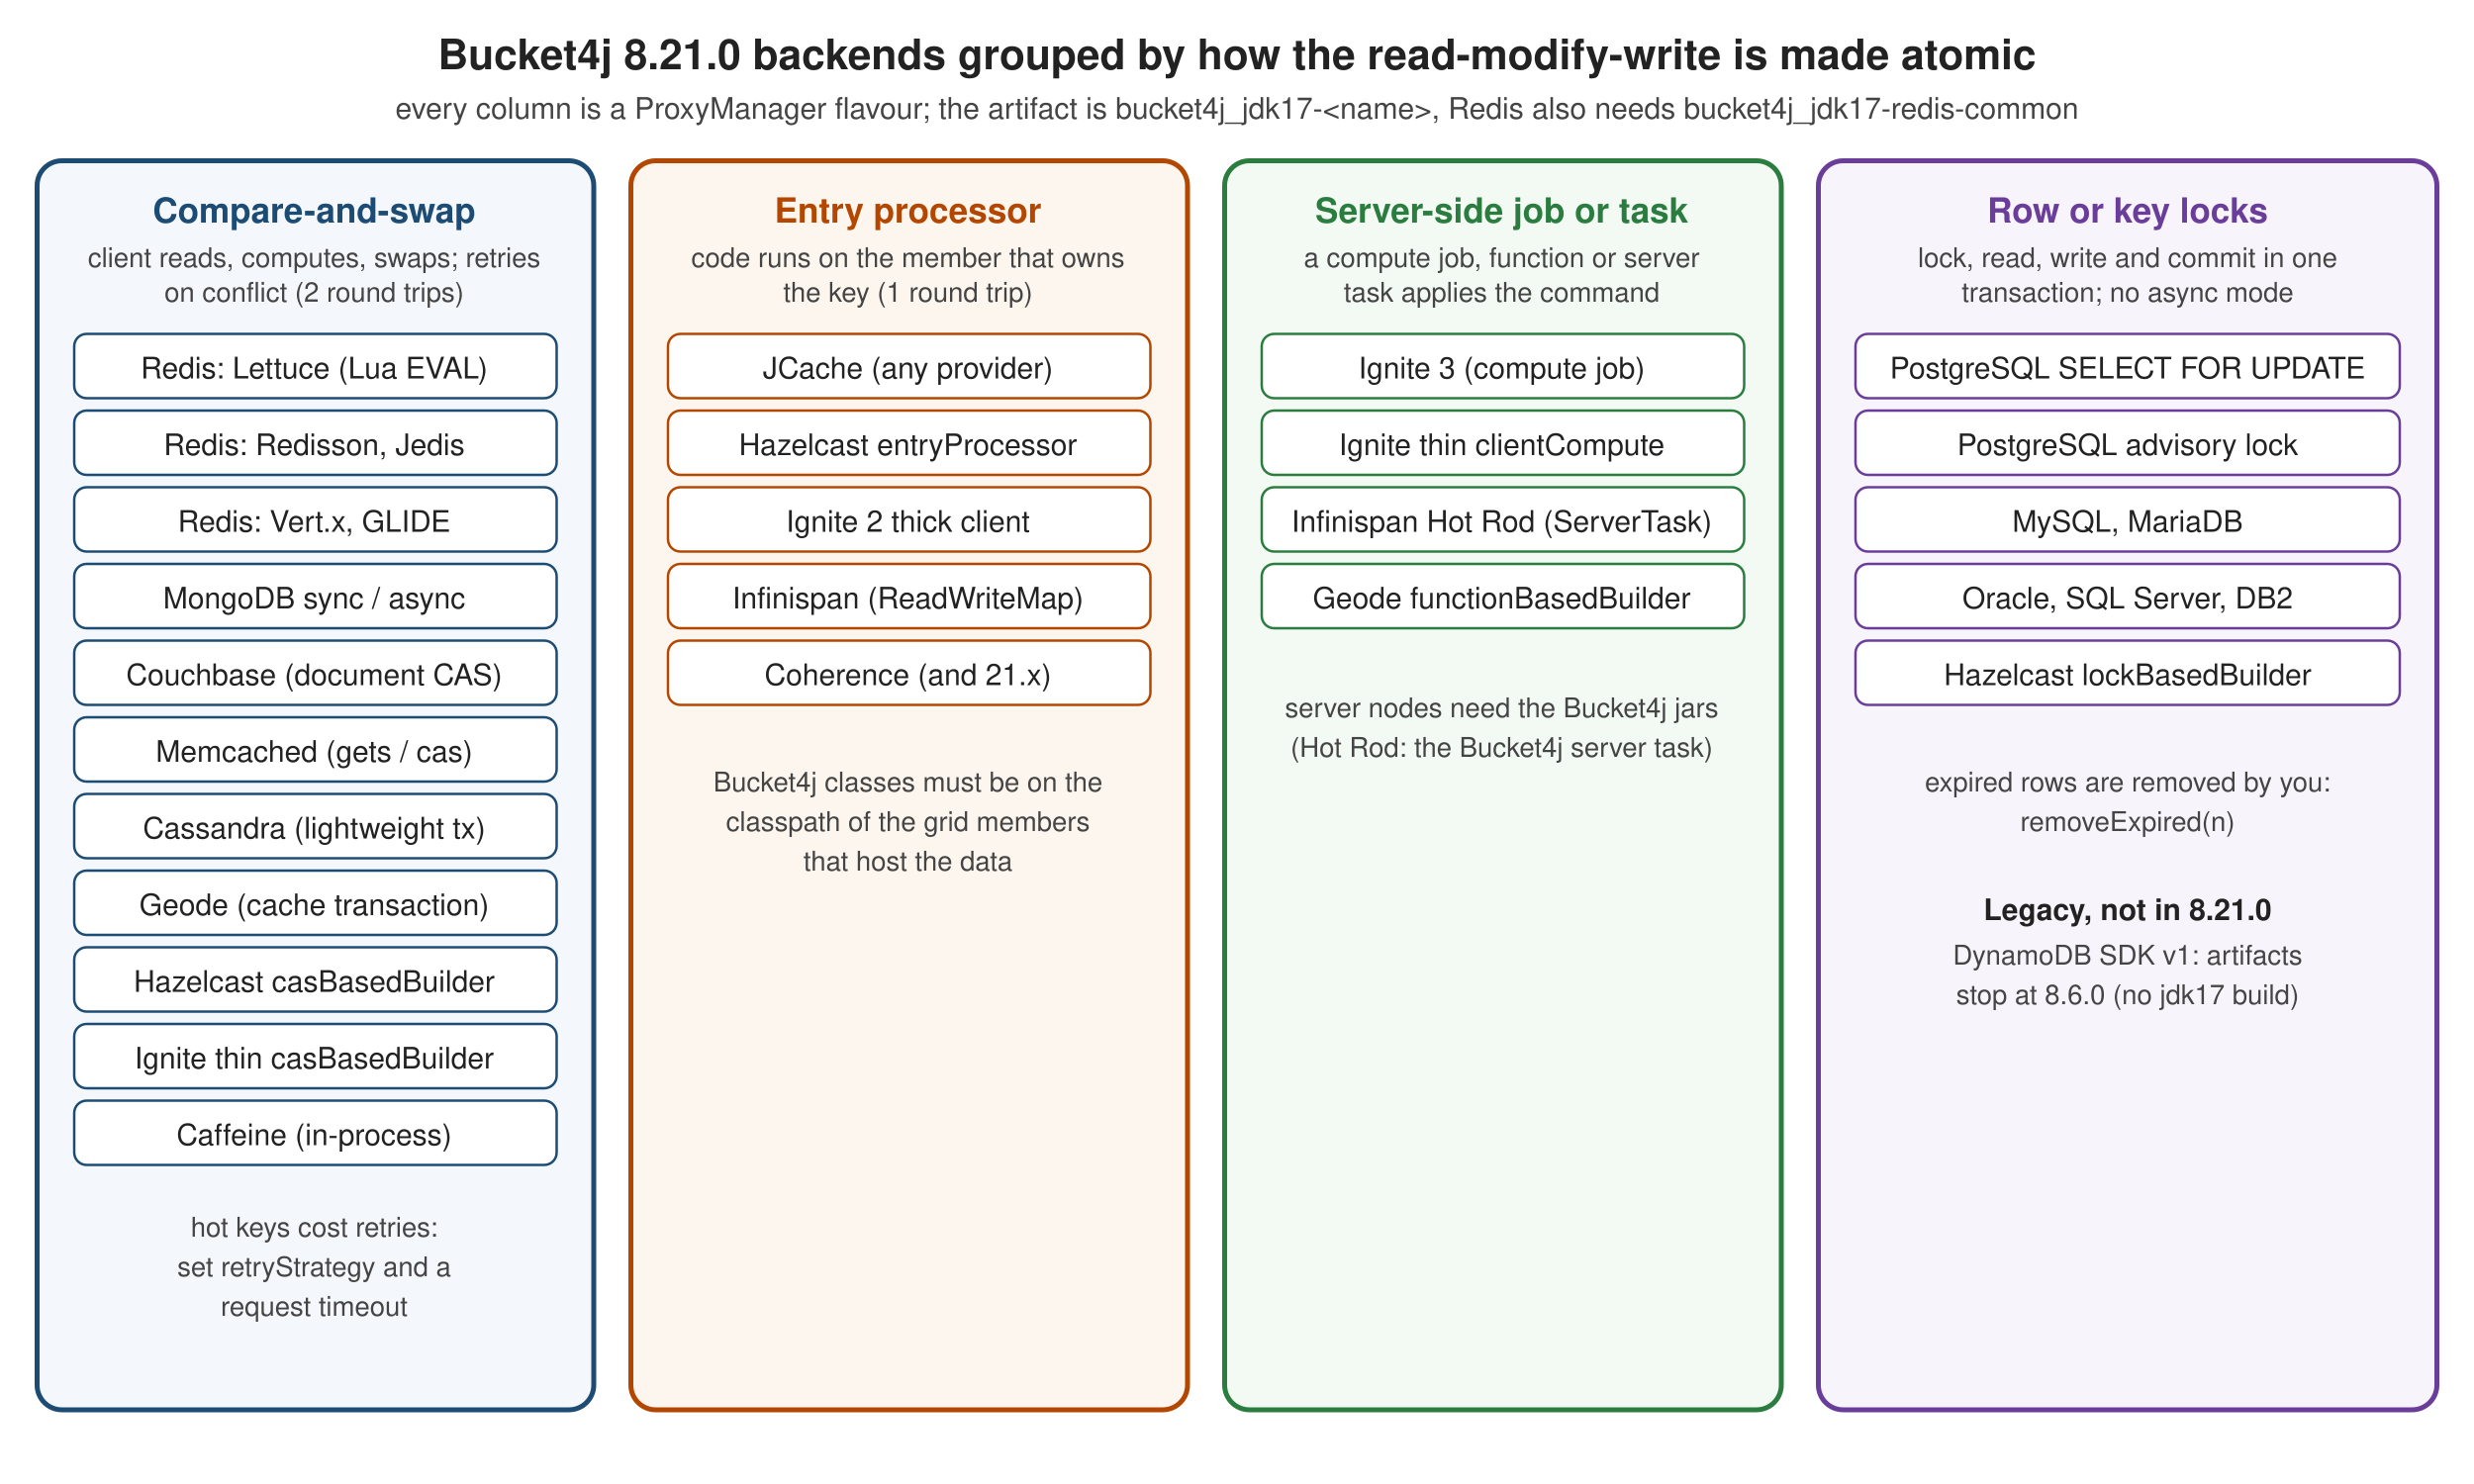
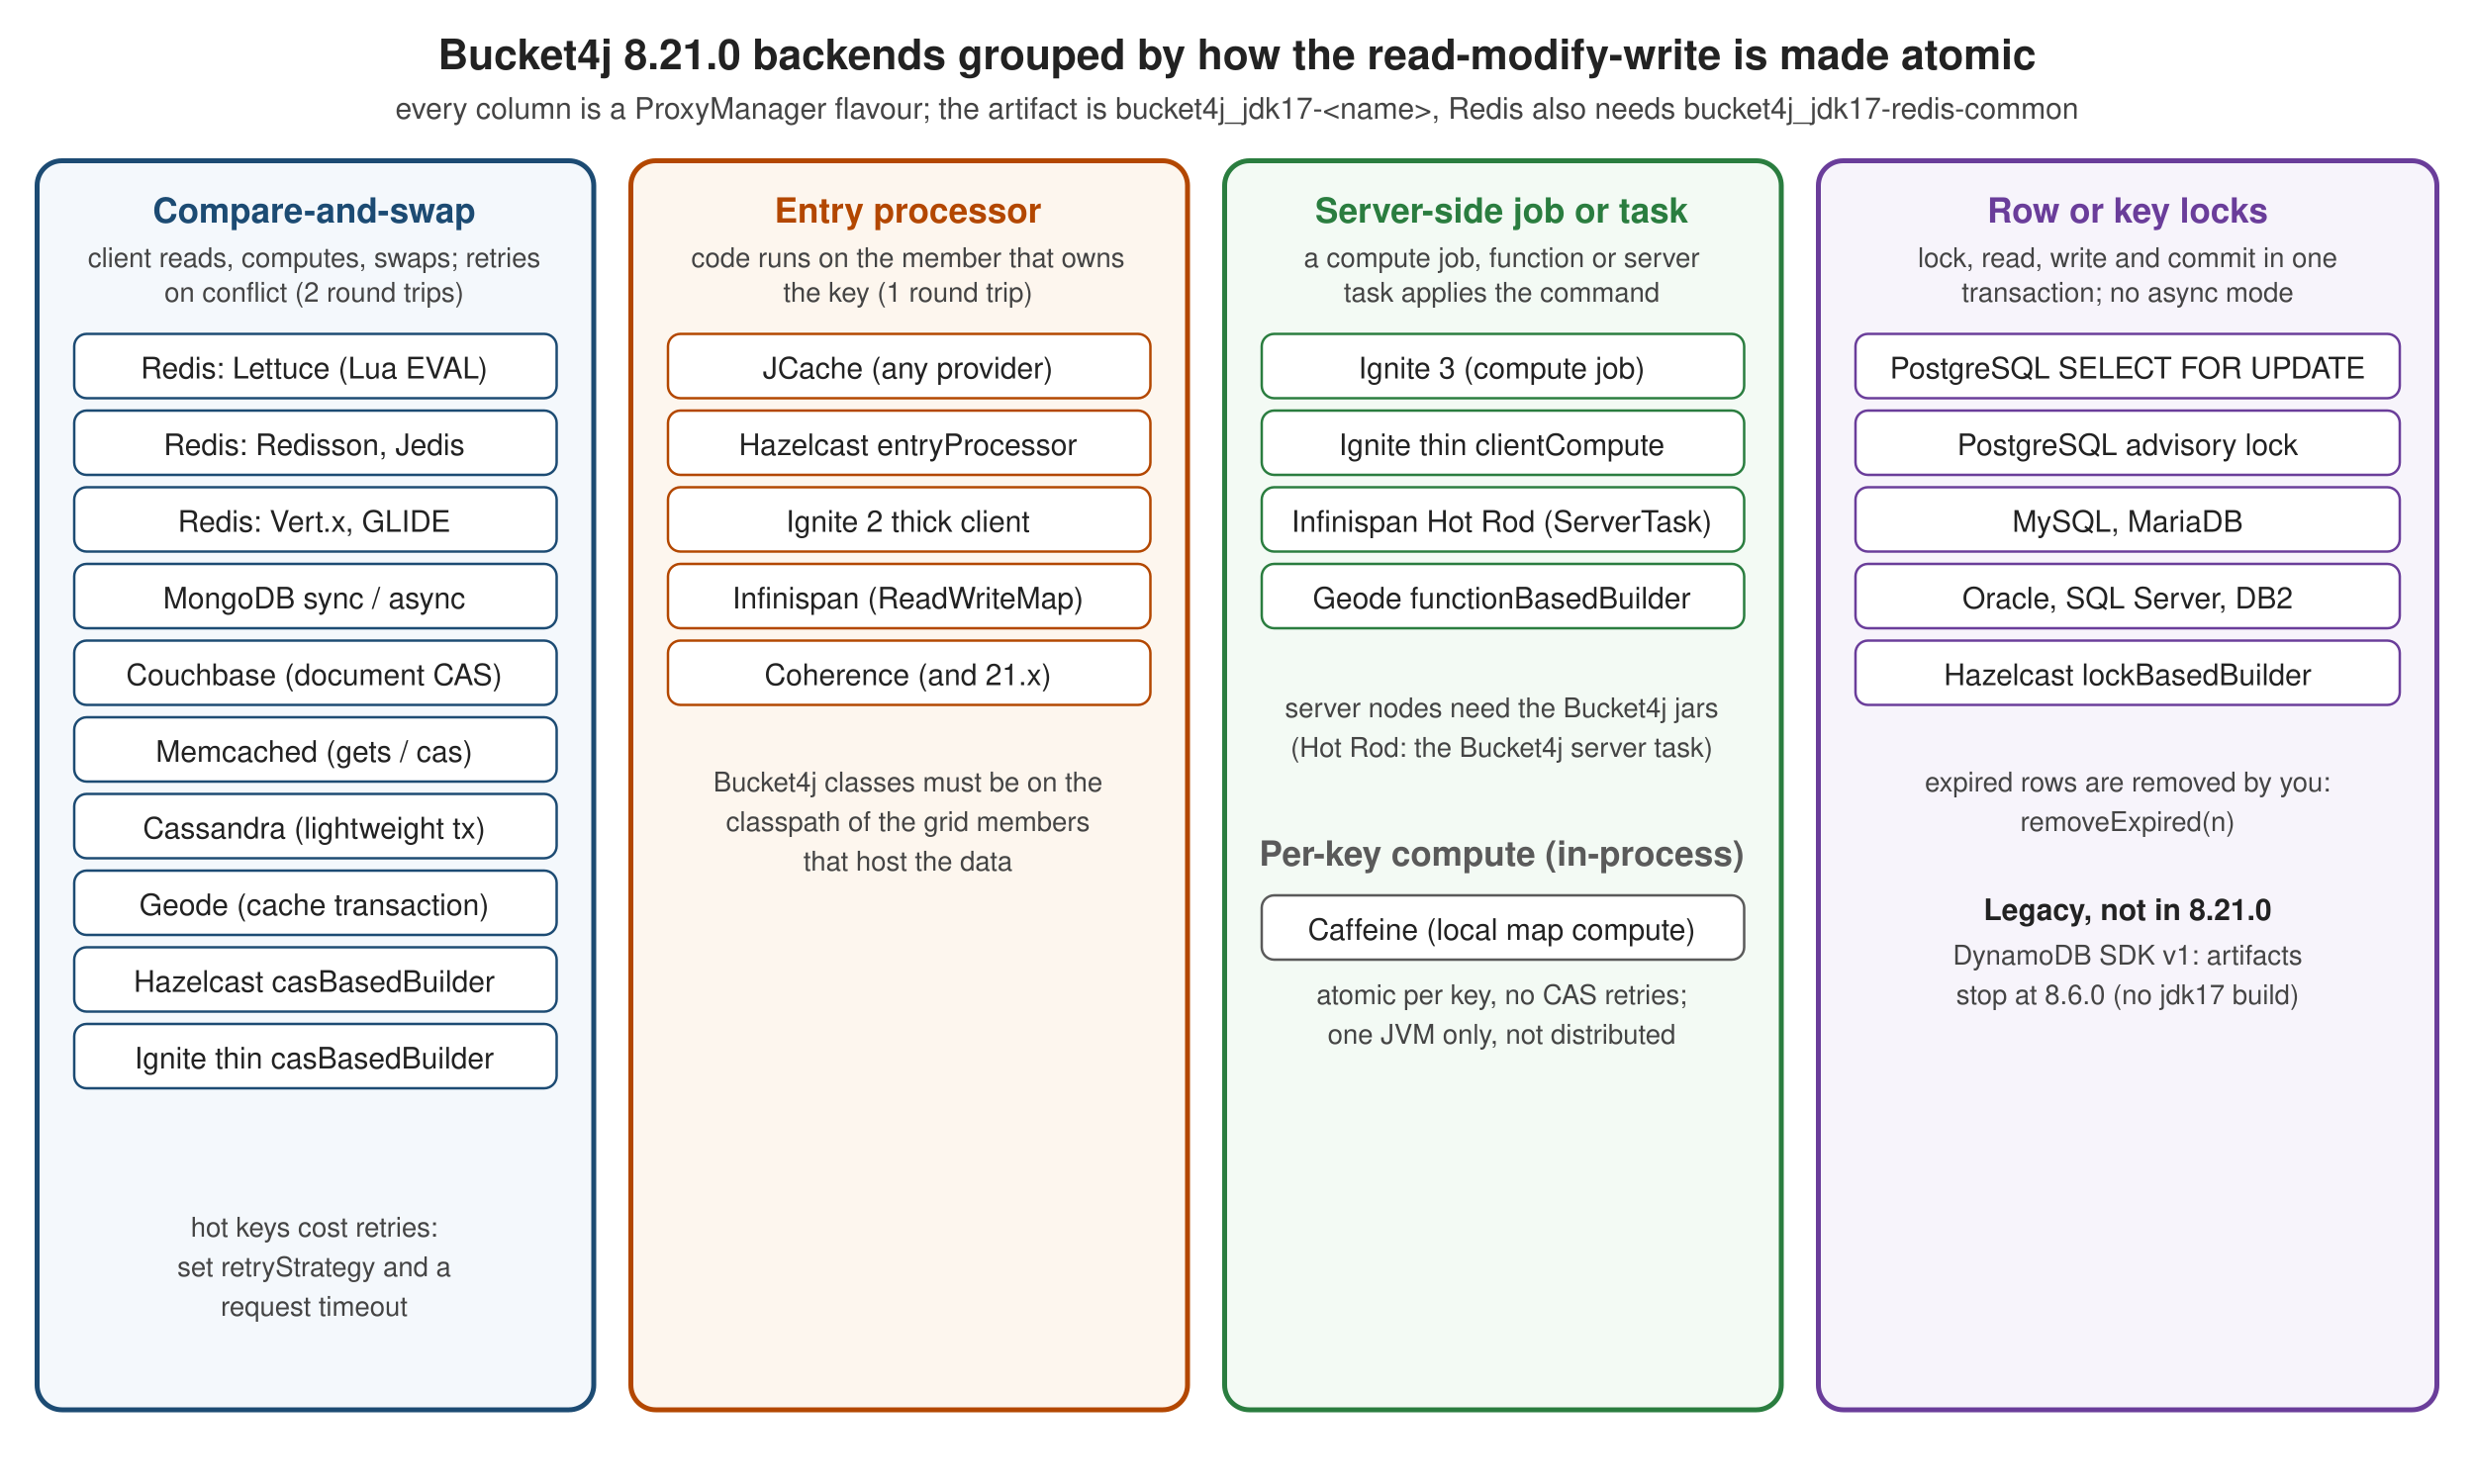
<svg xmlns="http://www.w3.org/2000/svg" viewBox="0 0 1000 600" font-family="Helvetica, Arial, sans-serif">
  <rect width="1000" height="600" fill="#ffffff" />
  <text x="500" y="28" font-size="17" font-weight="bold" fill="#222222" text-anchor="middle">Bucket4j 8.21.0 backends grouped by how the read-modify-write is made atomic</text>
  <text x="500" y="48" font-size="12" fill="#444444" text-anchor="middle">every column is a ProxyManager flavour; the artifact is bucket4j_jdk17-&lt;name&gt;, Redis also needs bucket4j_jdk17-redis-common</text>
  <rect x="15" y="65" width="225" height="505" rx="10" fill="#f4f8fc" stroke="#1c4b73" stroke-width="2" />
  <text x="127" y="90" font-size="14" font-weight="bold" fill="#1c4b73" text-anchor="middle">Compare-and-swap</text>
  <text x="127" y="108" font-size="11" fill="#444444" text-anchor="middle">client reads, computes, swaps; retries</text>
  <text x="127" y="122" font-size="11" fill="#444444" text-anchor="middle">on conflict (2 round trips)</text>
  <g font-size="12" fill="#222222">
    <rect x="30" y="135" width="195" height="26" rx="5" fill="#ffffff" stroke="#1c4b73" />
    <text x="127" y="153" text-anchor="middle">Redis: Lettuce (Lua EVAL)</text>
    <rect x="30" y="166" width="195" height="26" rx="5" fill="#ffffff" stroke="#1c4b73" />
    <text x="127" y="184" text-anchor="middle">Redis: Redisson, Jedis</text>
    <rect x="30" y="197" width="195" height="26" rx="5" fill="#ffffff" stroke="#1c4b73" />
    <text x="127" y="215" text-anchor="middle">Redis: Vert.x, GLIDE</text>
    <rect x="30" y="228" width="195" height="26" rx="5" fill="#ffffff" stroke="#1c4b73" />
    <text x="127" y="246" text-anchor="middle">MongoDB sync / async</text>
    <rect x="30" y="259" width="195" height="26" rx="5" fill="#ffffff" stroke="#1c4b73" />
    <text x="127" y="277" text-anchor="middle">Couchbase (document CAS)</text>
    <rect x="30" y="290" width="195" height="26" rx="5" fill="#ffffff" stroke="#1c4b73" />
    <text x="127" y="308" text-anchor="middle">Memcached (gets / cas)</text>
    <rect x="30" y="321" width="195" height="26" rx="5" fill="#ffffff" stroke="#1c4b73" />
    <text x="127" y="339" text-anchor="middle">Cassandra (lightweight tx)</text>
    <rect x="30" y="352" width="195" height="26" rx="5" fill="#ffffff" stroke="#1c4b73" />
    <text x="127" y="370" text-anchor="middle">Geode (cache transaction)</text>
    <rect x="30" y="383" width="195" height="26" rx="5" fill="#ffffff" stroke="#1c4b73" />
    <text x="127" y="401" text-anchor="middle">Hazelcast casBasedBuilder</text>
    <rect x="30" y="414" width="195" height="26" rx="5" fill="#ffffff" stroke="#1c4b73" />
    <text x="127" y="432" text-anchor="middle">Ignite thin casBasedBuilder</text>
-     <rect x="30" y="445" width="195" height="26" rx="5" fill="#ffffff" stroke="#1c4b73" />
-     <text x="127" y="463" text-anchor="middle">Caffeine (in-process)</text>
  </g>
  <text x="127" y="500" font-size="11" fill="#444444" text-anchor="middle">hot keys cost retries:</text>
  <text x="127" y="516" font-size="11" fill="#444444" text-anchor="middle">set retryStrategy and a</text>
  <text x="127" y="532" font-size="11" fill="#444444" text-anchor="middle">request timeout</text>
  <rect x="255" y="65" width="225" height="505" rx="10" fill="#fdf6ee" stroke="#b34700" stroke-width="2" />
  <text x="367" y="90" font-size="14" font-weight="bold" fill="#b34700" text-anchor="middle">Entry processor</text>
  <text x="367" y="108" font-size="11" fill="#444444" text-anchor="middle">code runs on the member that owns</text>
  <text x="367" y="122" font-size="11" fill="#444444" text-anchor="middle">the key (1 round trip)</text>
  <g font-size="12" fill="#222222">
    <rect x="270" y="135" width="195" height="26" rx="5" fill="#ffffff" stroke="#b34700" />
    <text x="367" y="153" text-anchor="middle">JCache (any provider)</text>
    <rect x="270" y="166" width="195" height="26" rx="5" fill="#ffffff" stroke="#b34700" />
    <text x="367" y="184" text-anchor="middle">Hazelcast entryProcessor</text>
    <rect x="270" y="197" width="195" height="26" rx="5" fill="#ffffff" stroke="#b34700" />
    <text x="367" y="215" text-anchor="middle">Ignite 2 thick client</text>
    <rect x="270" y="228" width="195" height="26" rx="5" fill="#ffffff" stroke="#b34700" />
    <text x="367" y="246" text-anchor="middle">Infinispan (ReadWriteMap)</text>
    <rect x="270" y="259" width="195" height="26" rx="5" fill="#ffffff" stroke="#b34700" />
    <text x="367" y="277" text-anchor="middle">Coherence (and 21.x)</text>
  </g>
  <text x="367" y="320" font-size="11" fill="#444444" text-anchor="middle">Bucket4j classes must be on the</text>
  <text x="367" y="336" font-size="11" fill="#444444" text-anchor="middle">classpath of the grid members</text>
  <text x="367" y="352" font-size="11" fill="#444444" text-anchor="middle">that host the data</text>
  <rect x="495" y="65" width="225" height="505" rx="10" fill="#f3faf4" stroke="#2a7d3f" stroke-width="2" />
  <text x="607" y="90" font-size="14" font-weight="bold" fill="#2a7d3f" text-anchor="middle">Server-side job or task</text>
  <text x="607" y="108" font-size="11" fill="#444444" text-anchor="middle">a compute job, function or server</text>
  <text x="607" y="122" font-size="11" fill="#444444" text-anchor="middle">task applies the command</text>
  <g font-size="12" fill="#222222">
    <rect x="510" y="135" width="195" height="26" rx="5" fill="#ffffff" stroke="#2a7d3f" />
    <text x="607" y="153" text-anchor="middle">Ignite 3 (compute job)</text>
    <rect x="510" y="166" width="195" height="26" rx="5" fill="#ffffff" stroke="#2a7d3f" />
    <text x="607" y="184" text-anchor="middle">Ignite thin clientCompute</text>
    <rect x="510" y="197" width="195" height="26" rx="5" fill="#ffffff" stroke="#2a7d3f" />
    <text x="607" y="215" text-anchor="middle">Infinispan Hot Rod (ServerTask)</text>
    <rect x="510" y="228" width="195" height="26" rx="5" fill="#ffffff" stroke="#2a7d3f" />
    <text x="607" y="246" text-anchor="middle">Geode functionBasedBuilder</text>
  </g>
  <text x="607" y="290" font-size="11" fill="#444444" text-anchor="middle">server nodes need the Bucket4j jars</text>
  <text x="607" y="306" font-size="11" fill="#444444" text-anchor="middle">(Hot Rod: the Bucket4j server task)</text>
+   <text x="607" y="350" font-size="14" font-weight="bold" fill="#5a5a5a" text-anchor="middle">Per-key compute (in-process)</text>
+   <rect x="510" y="362" width="195" height="26" rx="5" fill="#ffffff" stroke="#5a5a5a" />
+   <text x="607" y="380" font-size="12" fill="#222222" text-anchor="middle">Caffeine (local map compute)</text>
+   <text x="607" y="406" font-size="11" fill="#444444" text-anchor="middle">atomic per key, no CAS retries;</text>
+   <text x="607" y="422" font-size="11" fill="#444444" text-anchor="middle">one JVM only, not distributed</text>
  <rect x="735" y="65" width="250" height="505" rx="10" fill="#f7f4fb" stroke="#6a3d9a" stroke-width="2" />
  <text x="860" y="90" font-size="14" font-weight="bold" fill="#6a3d9a" text-anchor="middle">Row or key locks</text>
  <text x="860" y="108" font-size="11" fill="#444444" text-anchor="middle">lock, read, write and commit in one</text>
  <text x="860" y="122" font-size="11" fill="#444444" text-anchor="middle">transaction; no async mode</text>
  <g font-size="12" fill="#222222">
    <rect x="750" y="135" width="220" height="26" rx="5" fill="#ffffff" stroke="#6a3d9a" />
    <text x="860" y="153" text-anchor="middle">PostgreSQL SELECT FOR UPDATE</text>
    <rect x="750" y="166" width="220" height="26" rx="5" fill="#ffffff" stroke="#6a3d9a" />
    <text x="860" y="184" text-anchor="middle">PostgreSQL advisory lock</text>
    <rect x="750" y="197" width="220" height="26" rx="5" fill="#ffffff" stroke="#6a3d9a" />
    <text x="860" y="215" text-anchor="middle">MySQL, MariaDB</text>
    <rect x="750" y="228" width="220" height="26" rx="5" fill="#ffffff" stroke="#6a3d9a" />
    <text x="860" y="246" text-anchor="middle">Oracle, SQL Server, DB2</text>
    <rect x="750" y="259" width="220" height="26" rx="5" fill="#ffffff" stroke="#6a3d9a" />
    <text x="860" y="277" text-anchor="middle">Hazelcast lockBasedBuilder</text>
  </g>
  <text x="860" y="320" font-size="11" fill="#444444" text-anchor="middle">expired rows are removed by you:</text>
  <text x="860" y="336" font-size="11" fill="#444444" text-anchor="middle">removeExpired(n)</text>
  <text x="860" y="372" font-size="12" font-weight="bold" fill="#222222" text-anchor="middle">Legacy, not in 8.21.0</text>
  <text x="860" y="390" font-size="11" fill="#444444" text-anchor="middle">DynamoDB SDK v1: artifacts</text>
  <text x="860" y="406" font-size="11" fill="#444444" text-anchor="middle">stop at 8.6.0 (no jdk17 build)</text>
</svg>
